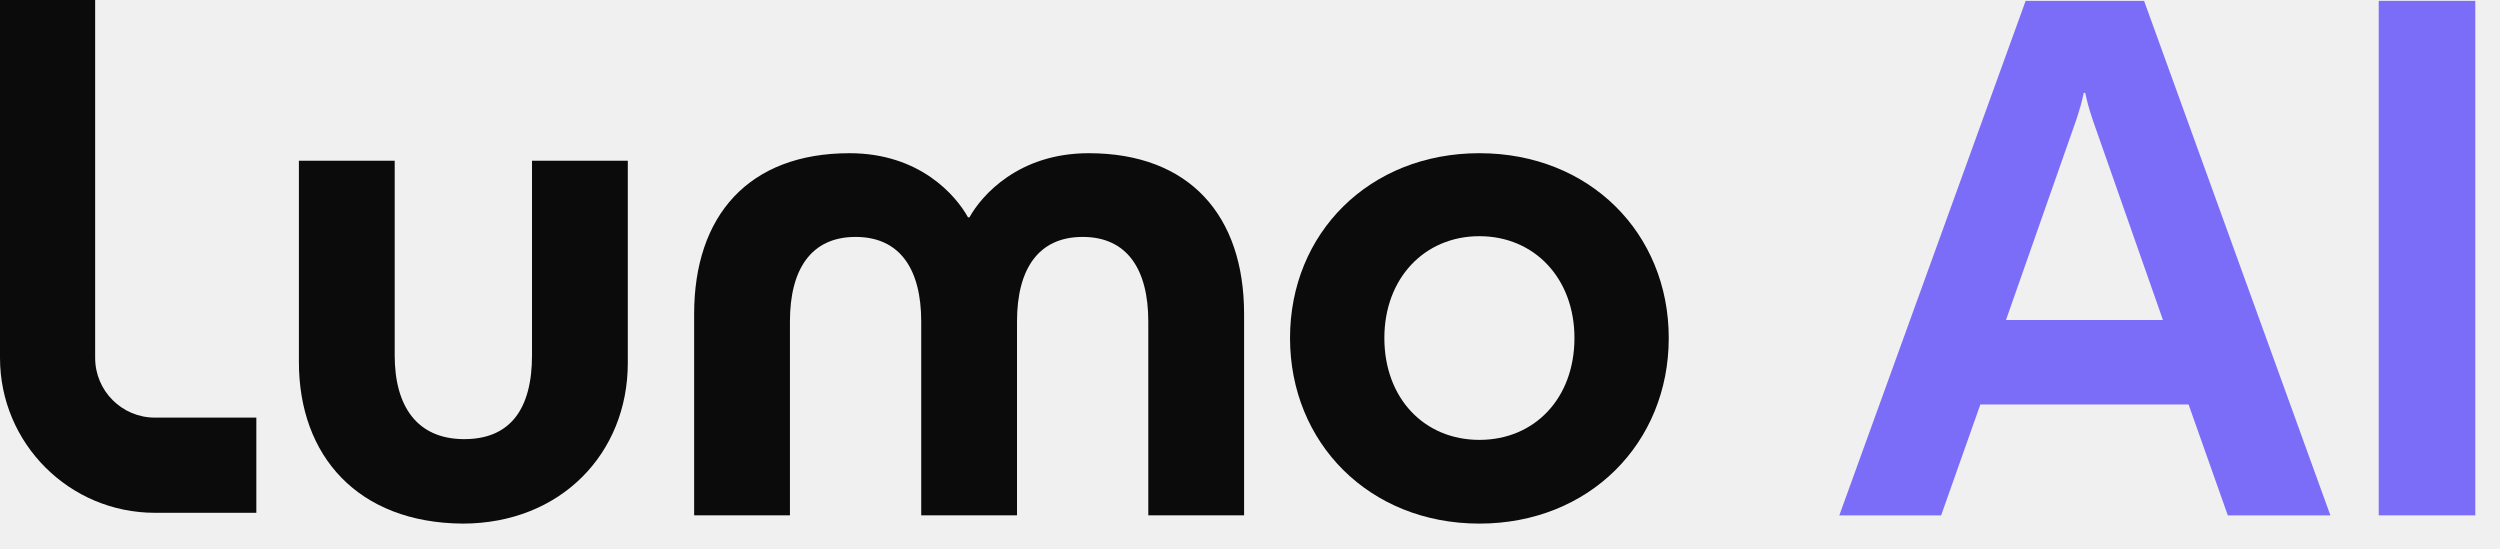
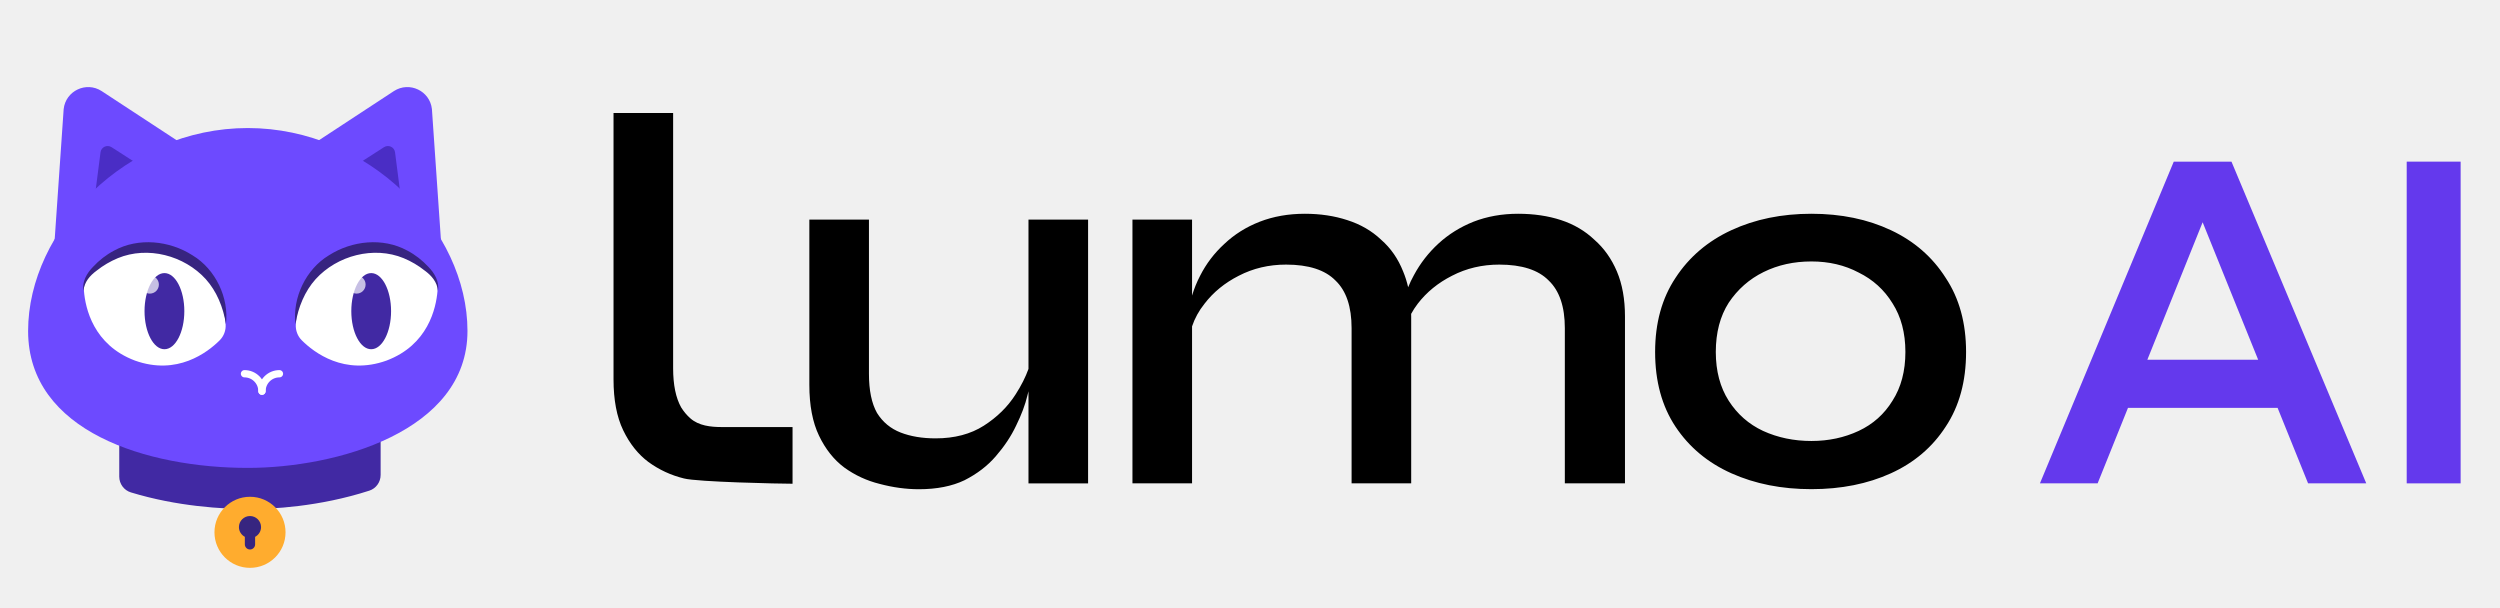
- <svg xmlns="http://www.w3.org/2000/svg" width="82" height="18" viewBox="0 0 82 18" fill="none">
-   <path d="M78.022 16.904V0.028H81.19V16.904H78.022Z" fill="#7C6DF9" />
-   <path d="M60.329 16.904L66.441 0.028H70.326L76.437 16.904H73.072L71.785 13.266H64.956L63.669 16.904H60.329ZM65.797 10.495H70.944L68.643 3.938C68.519 3.567 68.445 3.294 68.396 3.047H68.346C68.297 3.294 68.222 3.567 68.099 3.938L65.797 10.495Z" fill="#7C6DF9" />
-   <path d="M48.524 17.174C44.912 17.174 42.313 14.527 42.313 11.087C42.313 7.648 44.912 5.025 48.524 5.025C52.137 5.025 54.735 7.648 54.735 11.087C54.735 14.527 52.137 17.174 48.524 17.174ZM48.524 14.428C50.331 14.428 51.642 13.067 51.642 11.087C51.642 9.132 50.331 7.747 48.524 7.747C46.718 7.747 45.407 9.132 45.407 11.087C45.407 13.067 46.718 14.428 48.524 14.428Z" fill="#0B0B0B" />
-   <path d="M22.768 10.295C22.768 7.079 24.55 5.025 27.865 5.025C30.166 5.025 31.354 6.411 31.75 7.128H31.799C32.195 6.411 33.408 5.025 35.709 5.025C39.025 5.025 40.806 7.079 40.806 10.295V16.902H37.664V10.543C37.664 8.835 36.971 7.771 35.511 7.771C34.051 7.771 33.358 8.835 33.358 10.543V16.902H30.216V10.543C30.216 8.835 29.523 7.771 28.063 7.771C26.603 7.771 25.91 8.835 25.91 10.543V16.902H22.768V10.295Z" fill="#0B0B0B" />
-   <path d="M15.173 17.174C11.734 17.149 9.804 14.947 9.804 11.879V5.272H12.946V11.656C12.946 13.339 13.688 14.378 15.173 14.403C16.757 14.428 17.45 13.388 17.45 11.656V5.272H20.592V11.904C20.592 14.873 18.39 17.174 15.173 17.174Z" fill="#0B0B0B" />
-   <path d="M0 11.738V0H3.121V11.738C3.121 12.821 3.999 13.698 5.082 13.698H8.408V16.82H5.082C2.275 16.82 0 14.545 0 11.738Z" fill="#0B0B0B" />
+ <svg xmlns="http://www.w3.org/2000/svg" width="107" height="26" viewBox="0 0 107 26" fill="none">
+   <path d="M16.291 20.328C16.291 20.633 16.096 20.907 15.807 21C13.651 21.697 11.606 21.788 10.698 21.788C9.542 21.788 7.582 21.679 5.6 21.074C5.304 20.983 5.104 20.708 5.104 20.398V18.418H16.291V20.329V20.328Z" fill="#4129A3" />
+   <path d="M10.7 24.304C9.86 24.304 9.179 23.623 9.179 22.783C9.179 21.943 9.86 21.262 10.7 21.262C11.54 21.262 12.221 21.943 12.221 22.783C12.221 23.623 11.54 24.304 10.7 24.304Z" fill="#FFAC2E" />
+   <path d="M10.699 22.086C10.438 22.086 10.226 22.298 10.226 22.56C10.226 22.741 10.329 22.896 10.479 22.976V23.299C10.479 23.42 10.578 23.518 10.699 23.519C10.82 23.519 10.919 23.42 10.919 23.299V22.977C11.069 22.897 11.173 22.741 11.173 22.56C11.173 22.298 10.961 22.086 10.699 22.086Z" fill="#372580" />
+   <path d="M18.874 10.282L13.591 6.041L16.861 3.897C17.521 3.471 18.399 3.887 18.486 4.667L18.873 10.282H18.874Z" fill="#6D4AFF" />
+   <path d="M2.337 10.282L7.619 6.041L4.349 3.897C3.69 3.471 2.812 3.887 2.725 4.667L2.338 10.282H2.337Z" fill="#6D4AFF" />
+   <path d="M4.774 6.299L5.864 7L4.086 8.195L4.302 6.519C4.331 6.294 4.583 6.177 4.773 6.299H4.774Z" fill="#4A2DC5" />
+   <path d="M16.436 6.299L15.345 7L17.123 8.195L16.908 6.519C16.879 6.294 16.626 6.177 16.437 6.299H16.436Z" fill="#4A2DC5" />
+   <path d="M1.203 14.166C1.203 18.486 6.329 20.026 10.605 20.026C14.364 20.026 20.008 18.486 20.008 14.166C20.008 9.847 15.798 5.48 10.605 5.48C5.413 5.48 1.203 9.847 1.203 14.166Z" fill="#6D4AFF" />
+   <path d="M11.96 15.996C11.547 15.996 11.213 16.331 11.213 16.743" stroke="white" stroke-width="0.312" stroke-miterlimit="10" stroke-linecap="round" />
+   <path d="M10.464 15.996C10.877 15.996 11.211 16.331 11.211 16.743" stroke="white" stroke-width="0.312" stroke-miterlimit="10" stroke-linecap="round" />
+   <path d="M14.827 10.812C16.628 10.165 17.936 11.196 18.469 11.741C18.652 11.928 18.747 12.187 18.726 12.449C18.665 13.192 18.323 14.764 16.542 15.433C14.737 16.081 13.442 15.089 12.917 14.566C12.738 14.388 12.646 14.141 12.661 13.889C12.709 13.136 13.025 11.489 14.827 10.812Z" fill="white" />
+   <path d="M12.646 13.871C12.764 13.144 13.047 12.463 13.509 11.948C14.43 10.934 15.996 10.52 17.276 11.05C17.596 11.183 17.903 11.362 18.181 11.584C18.47 11.794 18.711 12.072 18.744 12.447C18.816 12.062 18.599 11.69 18.335 11.421C18.077 11.143 17.773 10.902 17.429 10.723C16.387 10.156 15.062 10.297 14.078 10.927C13.086 11.524 12.511 12.752 12.646 13.871Z" fill="#372480" />
+   <path d="M7.491 10.812C5.691 10.165 4.383 11.196 3.85 11.741C3.667 11.928 3.571 12.187 3.593 12.449C3.653 13.192 3.996 14.764 5.777 15.433C7.582 16.081 8.877 15.089 9.402 14.566C9.581 14.388 9.673 14.141 9.657 13.889C9.61 13.136 9.294 11.489 7.491 10.812Z" fill="white" />
+   <path d="M9.671 13.871C9.806 12.753 9.231 11.524 8.239 10.927C7.256 10.297 5.93 10.156 4.888 10.723C4.545 10.902 4.24 11.143 3.982 11.421C3.718 11.689 3.501 12.062 3.573 12.447C3.606 12.072 3.846 11.796 4.136 11.584C4.414 11.363 4.722 11.183 5.042 11.05C6.321 10.52 7.887 10.934 8.808 11.948C9.27 12.463 9.553 13.144 9.671 13.871Z" fill="#372480" />
+   <path d="M7.038 14.947C6.568 14.947 6.186 14.217 6.186 13.317C6.186 12.417 6.568 11.688 7.038 11.688C7.508 11.688 7.889 12.417 7.889 13.317C7.889 14.217 7.508 14.947 7.038 14.947Z" fill="#4129A3" />
+   <path opacity="0.7" d="M6.413 12.567C6.199 12.567 6.025 12.394 6.025 12.18C6.025 11.966 6.199 11.793 6.413 11.793C6.626 11.793 6.8 11.966 6.8 12.18C6.8 12.394 6.626 12.567 6.413 12.567Z" fill="white" />
+   <path d="M15.887 14.947C15.417 14.947 15.036 14.217 15.036 13.317C15.036 12.417 15.417 11.688 15.887 11.688C16.357 11.688 16.738 12.417 16.738 13.317C16.738 14.217 16.357 14.947 15.887 14.947Z" fill="#4129A3" />
+   <path opacity="0.7" d="M15.261 12.567C15.047 12.567 14.874 12.394 14.874 12.18C14.874 11.966 15.047 11.793 15.261 11.793C15.475 11.793 15.648 11.966 15.648 12.18C15.648 12.394 15.475 12.567 15.261 12.567Z" fill="white" />
+   <path d="M37.191 15.996C37.191 16.706 37.306 17.266 37.536 17.674C37.781 18.067 38.119 18.346 38.548 18.513C38.977 18.679 39.475 18.762 40.042 18.762C40.854 18.762 41.544 18.58 42.11 18.218C42.677 17.855 43.13 17.41 43.467 16.881C43.709 16.507 43.892 16.143 44.019 15.79V9.4H46.57V20.689H44.019V16.746C44.004 16.803 43.99 16.864 43.973 16.926C43.881 17.319 43.719 17.75 43.489 18.218C43.275 18.671 42.984 19.109 42.616 19.532C42.264 19.94 41.819 20.281 41.283 20.553C40.747 20.81 40.095 20.939 39.329 20.939C38.777 20.939 38.217 20.862 37.65 20.711C37.099 20.575 36.593 20.341 36.134 20.009C35.689 19.676 35.33 19.223 35.054 18.648C34.778 18.074 34.64 17.349 34.64 16.473V9.4H37.191V15.996ZM77.528 9.149C78.8 9.149 79.935 9.383 80.931 9.852C81.927 10.32 82.708 11 83.275 11.892C83.858 12.768 84.148 13.826 84.148 15.065C84.148 16.32 83.858 17.385 83.275 18.262C82.708 19.138 81.927 19.804 80.931 20.257C79.935 20.71 78.8 20.936 77.528 20.936C76.257 20.936 75.115 20.71 74.103 20.257C73.092 19.804 72.294 19.138 71.712 18.262C71.13 17.385 70.839 16.319 70.839 15.065C70.839 13.826 71.13 12.768 71.712 11.892C72.294 11 73.092 10.32 74.103 9.852C75.115 9.383 76.257 9.149 77.528 9.149ZM28.81 15.762C28.81 16.472 28.925 17.032 29.155 17.439C29.267 17.618 29.397 17.773 29.546 17.904C29.906 18.222 30.414 18.278 30.898 18.278H33.921V20.704C33.369 20.704 29.837 20.629 29.27 20.477C28.718 20.342 28.212 20.107 27.753 19.774C27.309 19.442 26.948 18.988 26.672 18.414C26.396 17.84 26.259 17.114 26.259 16.238V4.836H28.81V15.762ZM64.975 9.149C65.649 9.149 66.262 9.24 66.814 9.421C67.365 9.602 67.84 9.882 68.238 10.26C68.652 10.622 68.974 11.076 69.204 11.62C69.434 12.164 69.549 12.807 69.549 13.547V20.688H66.975V14.046C66.975 13.124 66.744 12.444 66.284 12.006C65.84 11.553 65.135 11.325 64.17 11.325C63.434 11.325 62.76 11.484 62.147 11.802C61.549 12.104 61.059 12.504 60.676 13.003C60.57 13.142 60.477 13.286 60.397 13.434C60.397 13.471 60.399 13.509 60.399 13.547V20.688H57.848V14.046C57.848 13.124 57.618 12.444 57.158 12.006C56.714 11.553 56.009 11.325 55.044 11.325C54.308 11.325 53.633 11.484 53.02 11.802C52.423 12.104 51.933 12.504 51.55 13.003C51.311 13.304 51.134 13.626 51.02 13.969V20.688H48.469V9.398H51.02V12.651C51.108 12.359 51.222 12.076 51.365 11.802C51.626 11.288 51.971 10.834 52.4 10.441C52.829 10.034 53.335 9.716 53.917 9.489C54.499 9.263 55.144 9.149 55.849 9.149C56.507 9.149 57.112 9.24 57.664 9.421C58.231 9.602 58.714 9.882 59.112 10.26C59.526 10.622 59.84 11.076 60.055 11.62C60.143 11.83 60.214 12.055 60.269 12.294C60.339 12.12 60.421 11.947 60.515 11.778C60.79 11.265 61.143 10.812 61.572 10.419C62.001 10.026 62.499 9.716 63.066 9.489C63.649 9.263 64.285 9.149 64.975 9.149ZM77.528 11.19C76.778 11.19 76.095 11.34 75.482 11.643C74.869 11.945 74.371 12.384 73.988 12.958C73.621 13.532 73.437 14.235 73.436 15.065C73.437 15.881 73.621 16.577 73.988 17.151C74.356 17.725 74.846 18.156 75.459 18.443C76.087 18.73 76.778 18.874 77.528 18.874C78.264 18.874 78.938 18.73 79.551 18.443C80.164 18.156 80.647 17.725 80.999 17.151C81.367 16.577 81.551 15.881 81.551 15.065C81.551 14.249 81.367 13.555 80.999 12.98C80.647 12.406 80.164 11.967 79.551 11.665C78.953 11.348 78.279 11.19 77.528 11.19Z" fill="black" />
+   <path d="M90.345 17.458V15.396H98.158V17.458H90.345ZM87.309 20.688L93.037 6.918H95.507L101.276 20.688H98.786L93.766 8.257H94.778L89.778 20.688H87.309Z" fill="#6439ED" />
+   <path d="M103.007 6.918H105.315V20.688H103.007V6.918Z" fill="#6439ED" />
</svg>
